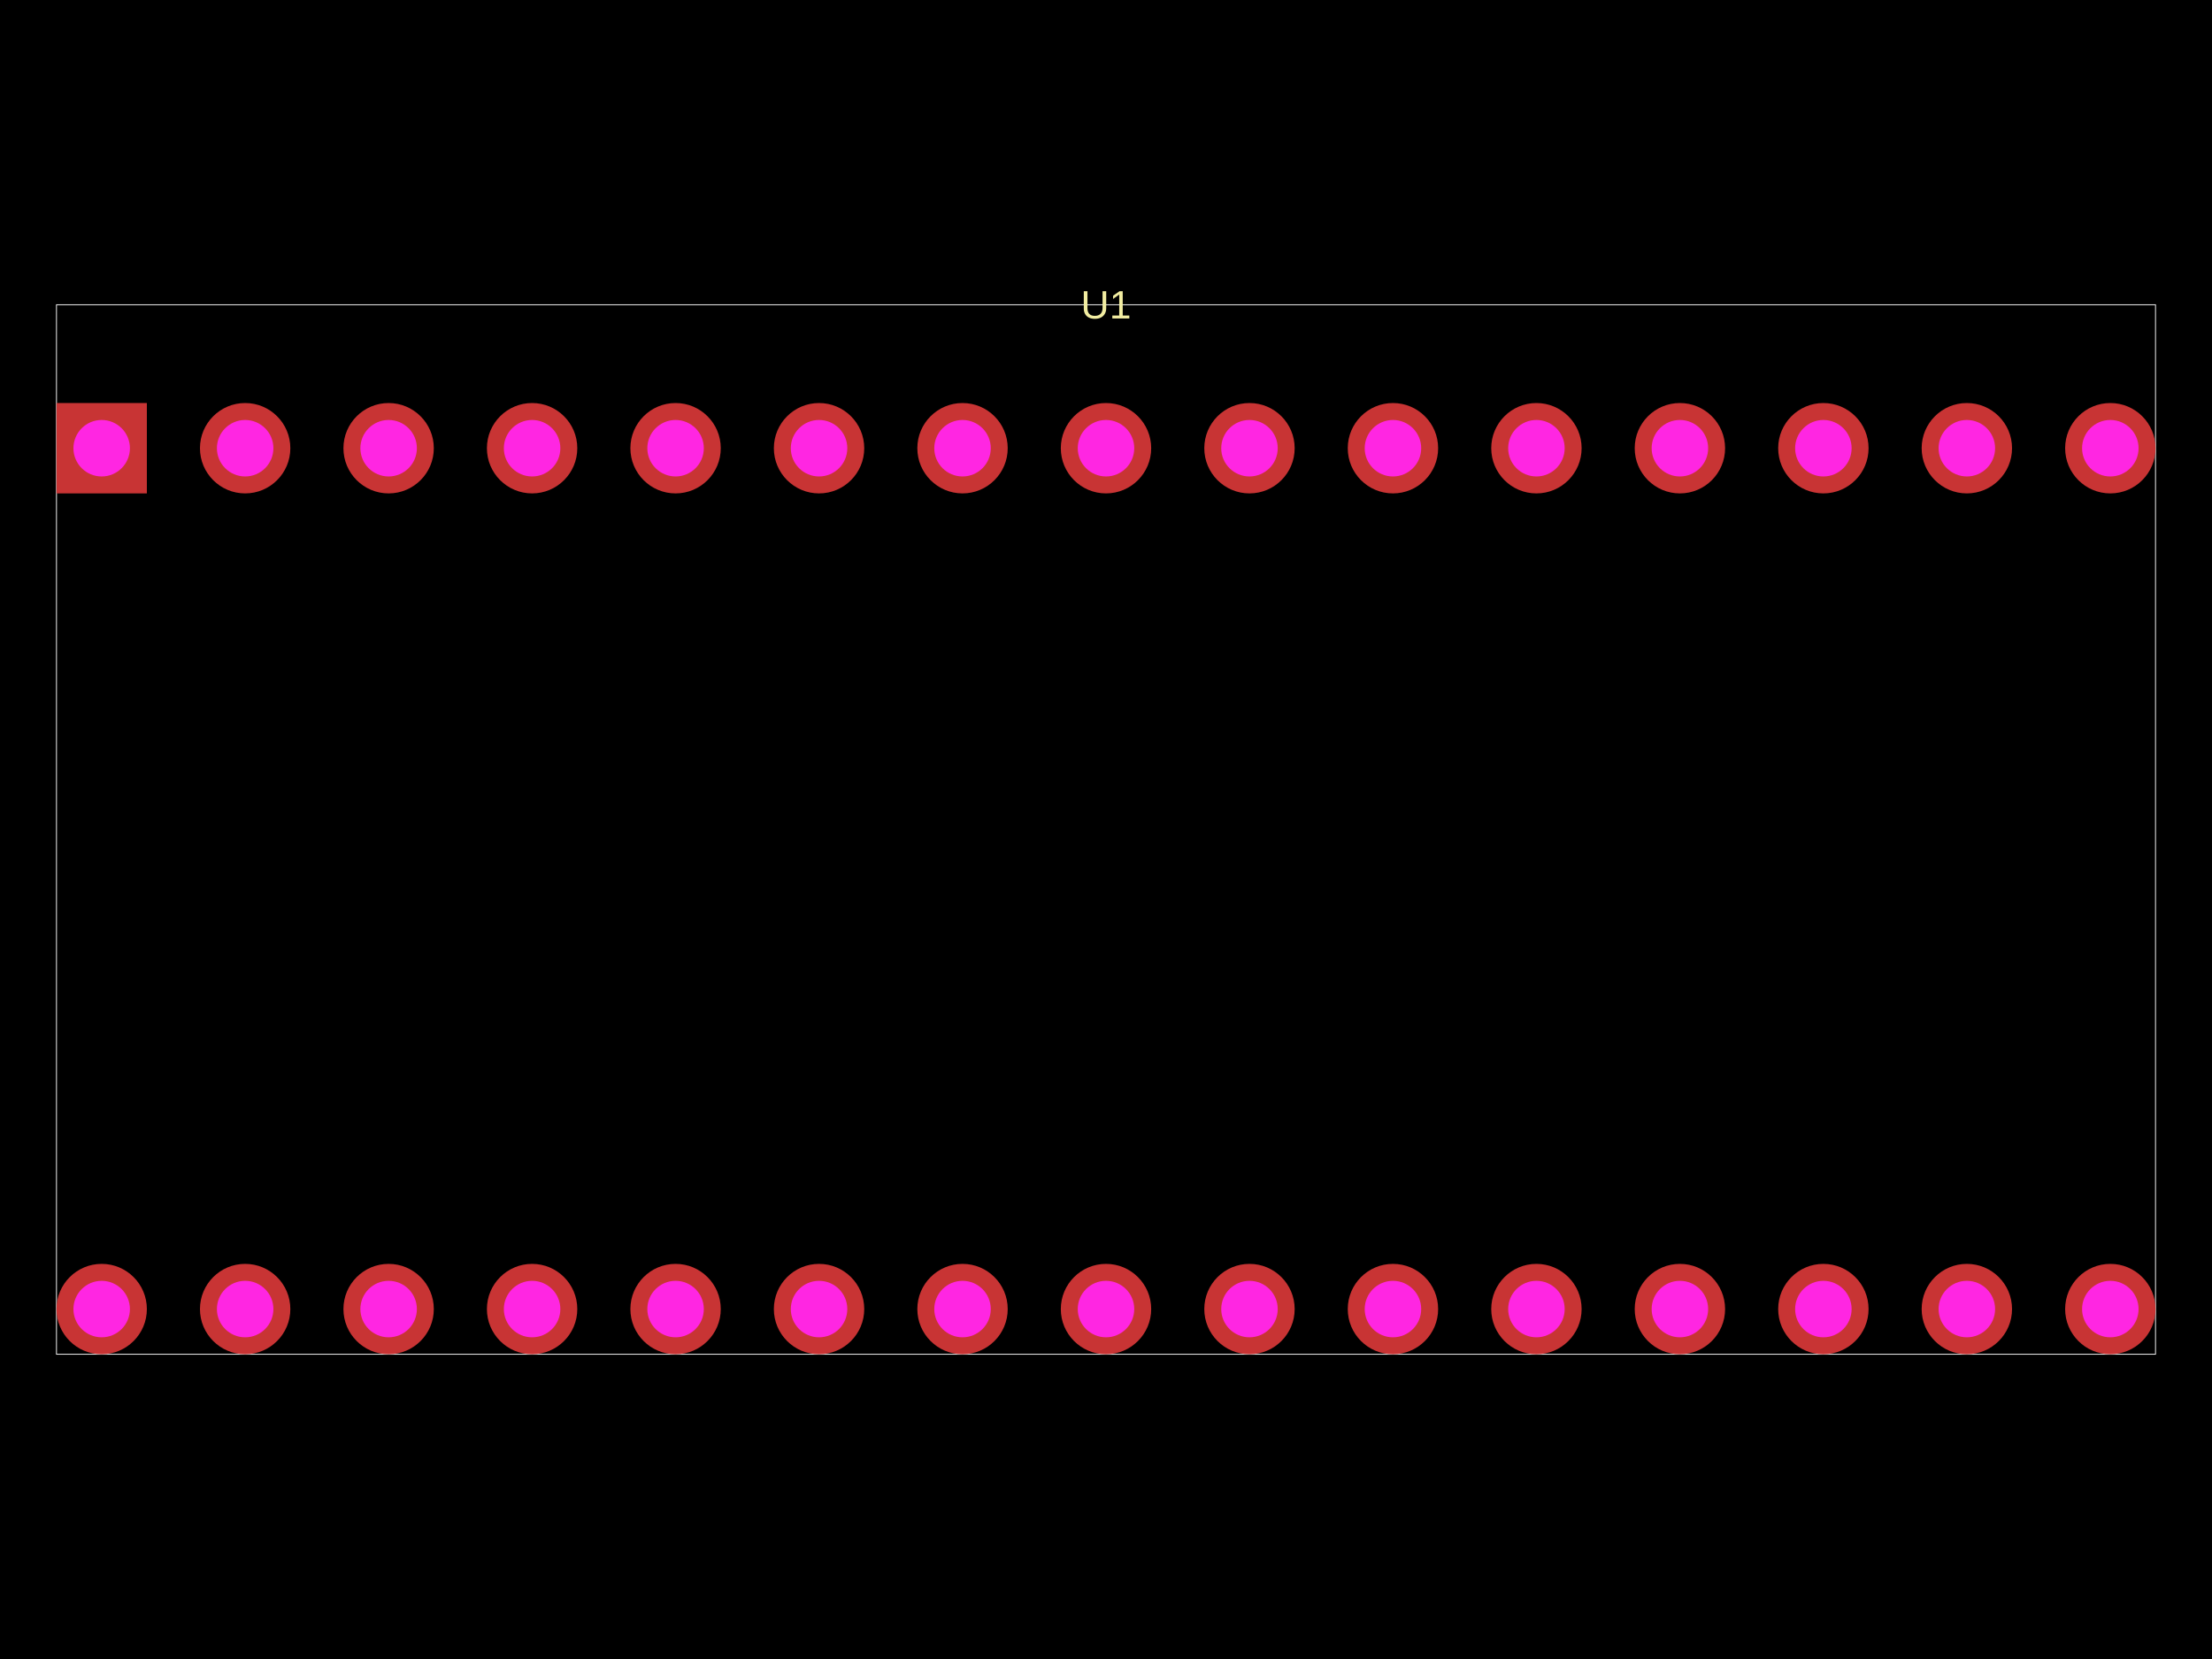
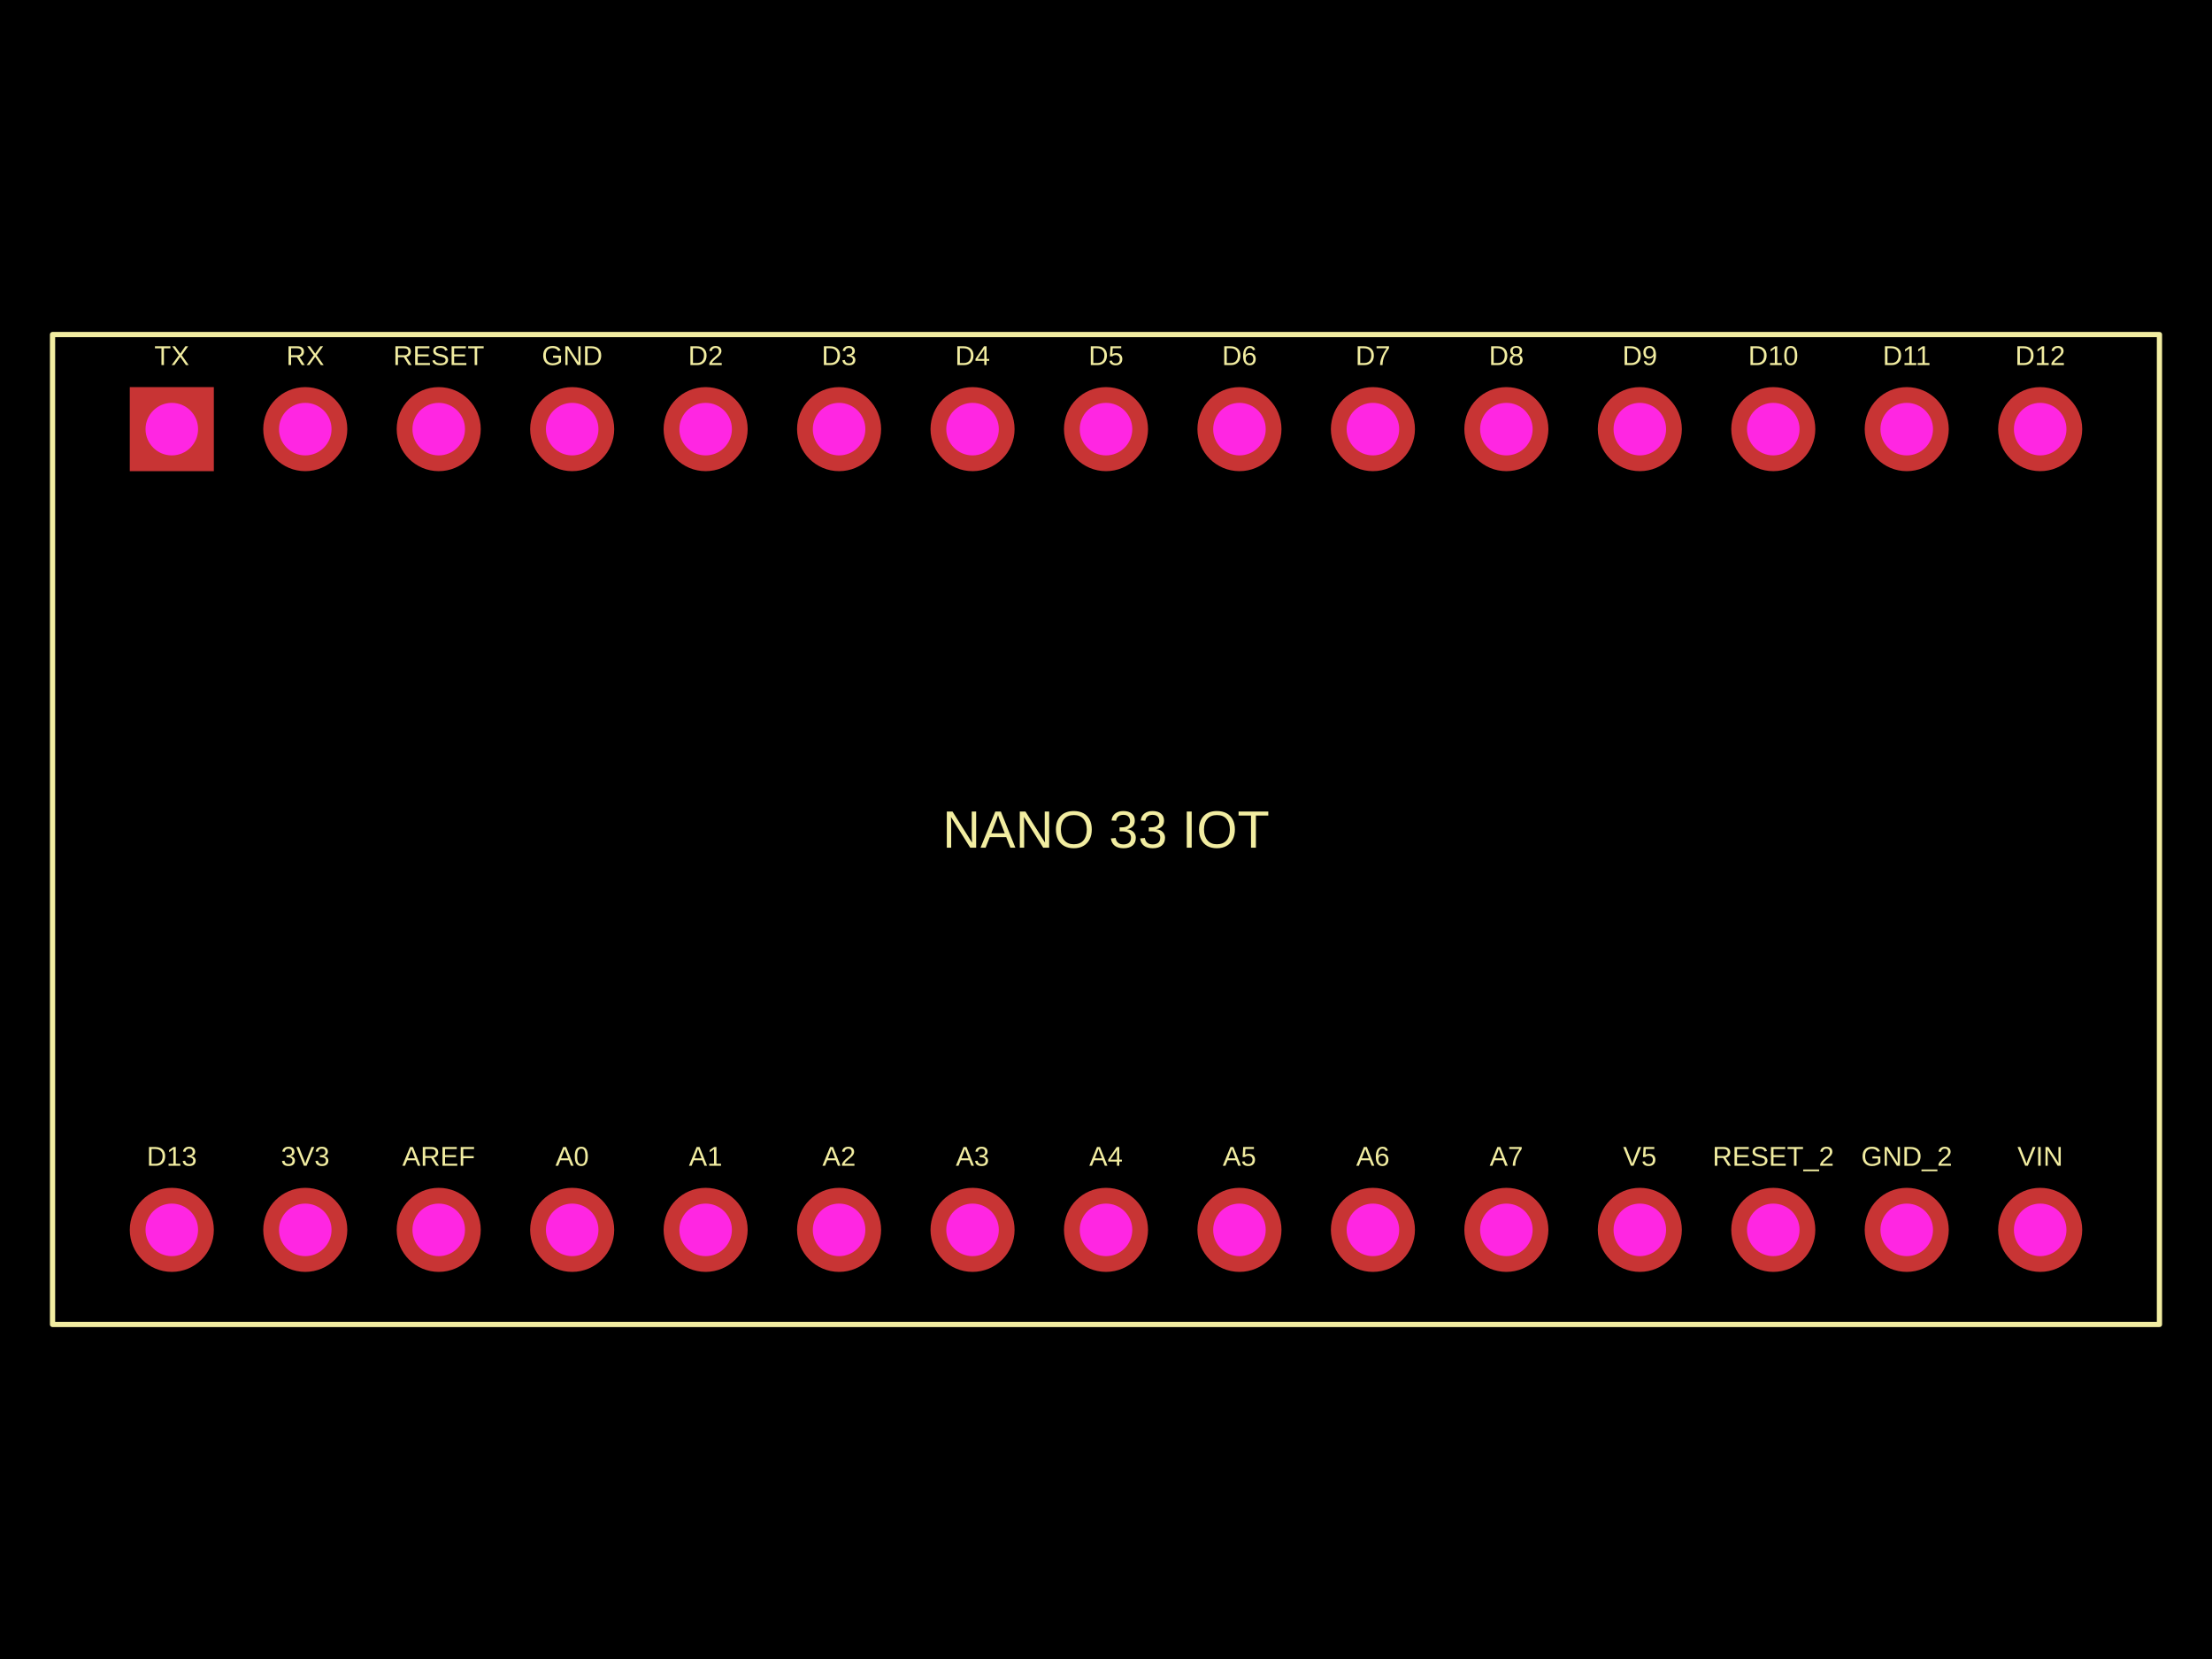
- <svg xmlns="http://www.w3.org/2000/svg" width="800" height="600" data-software-used-string="@tscircuit/core@0.0.1565">
+ <svg xmlns="http://www.w3.org/2000/svg" width="800" height="600" data-software-used-string="@tscircuit/core@0.0.1580">
  <style />
  <rect class="boundary" x="0" y="0" fill="#000" width="800" height="600" data-type="pcb_background" data-pcb-layer="global" />
-   <rect class="pcb-boundary" fill="none" stroke="#fff" stroke-width="0.3" x="20.429" y="110.215" width="759.142" height="379.571" data-type="pcb_boundary" data-pcb-layer="global" />
-   <text x="0" y="0" dx="0" dy="0" fill="#f2eda1" font-family="Arial, sans-serif" font-size="14.3" text-anchor="middle" dominant-baseline="central" transform="matrix(1,0,0,1,400,110.2145)" class="pcb-silkscreen-text pcb-silkscreen-top" data-pcb-silkscreen-text-id="pcb_silkscreen_text_0" stroke="none" data-type="pcb_silkscreen_text" data-pcb-layer="top">U1</text>
+   <rect class="pcb-boundary" fill="none" stroke="#fff" stroke-width="0.3" x="19.002" y="120.998" width="761.995" height="358.005" data-type="pcb_boundary" data-pcb-layer="global" />
+   <text x="0" y="0" dx="0" dy="0" fill="#f2eda1" font-family="Arial, sans-serif" font-size="9.881" text-anchor="middle" dominant-baseline="central" transform="matrix(1,0,0,1,62.13777,128.5986)" class="pcb-silkscreen-text pcb-silkscreen-top" data-pcb-silkscreen-text-id="pcb_silkscreen_text_0" stroke="none" data-type="pcb_silkscreen_text" data-pcb-layer="top">TX</text>
+   <text x="0" y="0" dx="0" dy="0" fill="#f2eda1" font-family="Arial, sans-serif" font-size="9.881" text-anchor="middle" dominant-baseline="central" transform="matrix(1,0,0,1,110.4038,128.5986)" class="pcb-silkscreen-text pcb-silkscreen-top" data-pcb-silkscreen-text-id="pcb_silkscreen_text_1" stroke="none" data-type="pcb_silkscreen_text" data-pcb-layer="top">RX</text>
+   <text x="0" y="0" dx="0" dy="0" fill="#f2eda1" font-family="Arial, sans-serif" font-size="9.881" text-anchor="middle" dominant-baseline="central" transform="matrix(1,0,0,1,158.6698,128.5986)" class="pcb-silkscreen-text pcb-silkscreen-top" data-pcb-silkscreen-text-id="pcb_silkscreen_text_2" stroke="none" data-type="pcb_silkscreen_text" data-pcb-layer="top">RESET</text>
+   <text x="0" y="0" dx="0" dy="0" fill="#f2eda1" font-family="Arial, sans-serif" font-size="9.881" text-anchor="middle" dominant-baseline="central" transform="matrix(1,0,0,1,206.9359,128.5986)" class="pcb-silkscreen-text pcb-silkscreen-top" data-pcb-silkscreen-text-id="pcb_silkscreen_text_3" stroke="none" data-type="pcb_silkscreen_text" data-pcb-layer="top">GND</text>
+   <text x="0" y="0" dx="0" dy="0" fill="#f2eda1" font-family="Arial, sans-serif" font-size="9.881" text-anchor="middle" dominant-baseline="central" transform="matrix(1,0,0,1,255.2019,128.5986)" class="pcb-silkscreen-text pcb-silkscreen-top" data-pcb-silkscreen-text-id="pcb_silkscreen_text_4" stroke="none" data-type="pcb_silkscreen_text" data-pcb-layer="top">D2</text>
+   <text x="0" y="0" dx="0" dy="0" fill="#f2eda1" font-family="Arial, sans-serif" font-size="9.881" text-anchor="middle" dominant-baseline="central" transform="matrix(1,0,0,1,303.4679,128.5986)" class="pcb-silkscreen-text pcb-silkscreen-top" data-pcb-silkscreen-text-id="pcb_silkscreen_text_5" stroke="none" data-type="pcb_silkscreen_text" data-pcb-layer="top">D3</text>
+   <text x="0" y="0" dx="0" dy="0" fill="#f2eda1" font-family="Arial, sans-serif" font-size="9.881" text-anchor="middle" dominant-baseline="central" transform="matrix(1,0,0,1,351.734,128.5986)" class="pcb-silkscreen-text pcb-silkscreen-top" data-pcb-silkscreen-text-id="pcb_silkscreen_text_6" stroke="none" data-type="pcb_silkscreen_text" data-pcb-layer="top">D4</text>
+   <text x="0" y="0" dx="0" dy="0" fill="#f2eda1" font-family="Arial, sans-serif" font-size="9.881" text-anchor="middle" dominant-baseline="central" transform="matrix(1,0,0,1,400,128.5986)" class="pcb-silkscreen-text pcb-silkscreen-top" data-pcb-silkscreen-text-id="pcb_silkscreen_text_7" stroke="none" data-type="pcb_silkscreen_text" data-pcb-layer="top">D5</text>
+   <text x="0" y="0" dx="0" dy="0" fill="#f2eda1" font-family="Arial, sans-serif" font-size="9.881" text-anchor="middle" dominant-baseline="central" transform="matrix(1,0,0,1,448.266,128.5986)" class="pcb-silkscreen-text pcb-silkscreen-top" data-pcb-silkscreen-text-id="pcb_silkscreen_text_8" stroke="none" data-type="pcb_silkscreen_text" data-pcb-layer="top">D6</text>
+   <text x="0" y="0" dx="0" dy="0" fill="#f2eda1" font-family="Arial, sans-serif" font-size="9.881" text-anchor="middle" dominant-baseline="central" transform="matrix(1,0,0,1,496.5321,128.5986)" class="pcb-silkscreen-text pcb-silkscreen-top" data-pcb-silkscreen-text-id="pcb_silkscreen_text_9" stroke="none" data-type="pcb_silkscreen_text" data-pcb-layer="top">D7</text>
+   <text x="0" y="0" dx="0" dy="0" fill="#f2eda1" font-family="Arial, sans-serif" font-size="9.881" text-anchor="middle" dominant-baseline="central" transform="matrix(1,0,0,1,544.7981,128.5986)" class="pcb-silkscreen-text pcb-silkscreen-top" data-pcb-silkscreen-text-id="pcb_silkscreen_text_10" stroke="none" data-type="pcb_silkscreen_text" data-pcb-layer="top">D8</text>
+   <text x="0" y="0" dx="0" dy="0" fill="#f2eda1" font-family="Arial, sans-serif" font-size="9.881" text-anchor="middle" dominant-baseline="central" transform="matrix(1,0,0,1,593.0641,128.5986)" class="pcb-silkscreen-text pcb-silkscreen-top" data-pcb-silkscreen-text-id="pcb_silkscreen_text_11" stroke="none" data-type="pcb_silkscreen_text" data-pcb-layer="top">D9</text>
+   <text x="0" y="0" dx="0" dy="0" fill="#f2eda1" font-family="Arial, sans-serif" font-size="9.881" text-anchor="middle" dominant-baseline="central" transform="matrix(1,0,0,1,641.3302,128.5986)" class="pcb-silkscreen-text pcb-silkscreen-top" data-pcb-silkscreen-text-id="pcb_silkscreen_text_12" stroke="none" data-type="pcb_silkscreen_text" data-pcb-layer="top">D10</text>
+   <text x="0" y="0" dx="0" dy="0" fill="#f2eda1" font-family="Arial, sans-serif" font-size="9.881" text-anchor="middle" dominant-baseline="central" transform="matrix(1,0,0,1,689.5962,128.5986)" class="pcb-silkscreen-text pcb-silkscreen-top" data-pcb-silkscreen-text-id="pcb_silkscreen_text_13" stroke="none" data-type="pcb_silkscreen_text" data-pcb-layer="top">D11</text>
+   <text x="0" y="0" dx="0" dy="0" fill="#f2eda1" font-family="Arial, sans-serif" font-size="9.881" text-anchor="middle" dominant-baseline="central" transform="matrix(1,0,0,1,737.8622,128.5986)" class="pcb-silkscreen-text pcb-silkscreen-top" data-pcb-silkscreen-text-id="pcb_silkscreen_text_14" stroke="none" data-type="pcb_silkscreen_text" data-pcb-layer="top">D12</text>
+   <text x="0" y="0" dx="0" dy="0" fill="#f2eda1" font-family="Arial, sans-serif" font-size="9.881" text-anchor="middle" dominant-baseline="central" transform="matrix(1,0,0,1,62.13777,418.1948)" class="pcb-silkscreen-text pcb-silkscreen-top" data-pcb-silkscreen-text-id="pcb_silkscreen_text_15" stroke="none" data-type="pcb_silkscreen_text" data-pcb-layer="top">D13</text>
+   <text x="0" y="0" dx="0" dy="0" fill="#f2eda1" font-family="Arial, sans-serif" font-size="9.881" text-anchor="middle" dominant-baseline="central" transform="matrix(1,0,0,1,110.4038,418.1948)" class="pcb-silkscreen-text pcb-silkscreen-top" data-pcb-silkscreen-text-id="pcb_silkscreen_text_16" stroke="none" data-type="pcb_silkscreen_text" data-pcb-layer="top">3V3</text>
+   <text x="0" y="0" dx="0" dy="0" fill="#f2eda1" font-family="Arial, sans-serif" font-size="9.881" text-anchor="middle" dominant-baseline="central" transform="matrix(1,0,0,1,158.6698,418.1948)" class="pcb-silkscreen-text pcb-silkscreen-top" data-pcb-silkscreen-text-id="pcb_silkscreen_text_17" stroke="none" data-type="pcb_silkscreen_text" data-pcb-layer="top">AREF</text>
+   <text x="0" y="0" dx="0" dy="0" fill="#f2eda1" font-family="Arial, sans-serif" font-size="9.881" text-anchor="middle" dominant-baseline="central" transform="matrix(1,0,0,1,206.9359,418.1948)" class="pcb-silkscreen-text pcb-silkscreen-top" data-pcb-silkscreen-text-id="pcb_silkscreen_text_18" stroke="none" data-type="pcb_silkscreen_text" data-pcb-layer="top">A0</text>
+   <text x="0" y="0" dx="0" dy="0" fill="#f2eda1" font-family="Arial, sans-serif" font-size="9.881" text-anchor="middle" dominant-baseline="central" transform="matrix(1,0,0,1,255.2019,418.1948)" class="pcb-silkscreen-text pcb-silkscreen-top" data-pcb-silkscreen-text-id="pcb_silkscreen_text_19" stroke="none" data-type="pcb_silkscreen_text" data-pcb-layer="top">A1</text>
+   <text x="0" y="0" dx="0" dy="0" fill="#f2eda1" font-family="Arial, sans-serif" font-size="9.881" text-anchor="middle" dominant-baseline="central" transform="matrix(1,0,0,1,303.4679,418.1948)" class="pcb-silkscreen-text pcb-silkscreen-top" data-pcb-silkscreen-text-id="pcb_silkscreen_text_20" stroke="none" data-type="pcb_silkscreen_text" data-pcb-layer="top">A2</text>
+   <text x="0" y="0" dx="0" dy="0" fill="#f2eda1" font-family="Arial, sans-serif" font-size="9.881" text-anchor="middle" dominant-baseline="central" transform="matrix(1,0,0,1,351.734,418.1948)" class="pcb-silkscreen-text pcb-silkscreen-top" data-pcb-silkscreen-text-id="pcb_silkscreen_text_21" stroke="none" data-type="pcb_silkscreen_text" data-pcb-layer="top">A3</text>
+   <text x="0" y="0" dx="0" dy="0" fill="#f2eda1" font-family="Arial, sans-serif" font-size="9.881" text-anchor="middle" dominant-baseline="central" transform="matrix(1,0,0,1,400,418.1948)" class="pcb-silkscreen-text pcb-silkscreen-top" data-pcb-silkscreen-text-id="pcb_silkscreen_text_22" stroke="none" data-type="pcb_silkscreen_text" data-pcb-layer="top">A4</text>
+   <text x="0" y="0" dx="0" dy="0" fill="#f2eda1" font-family="Arial, sans-serif" font-size="9.881" text-anchor="middle" dominant-baseline="central" transform="matrix(1,0,0,1,448.266,418.1948)" class="pcb-silkscreen-text pcb-silkscreen-top" data-pcb-silkscreen-text-id="pcb_silkscreen_text_23" stroke="none" data-type="pcb_silkscreen_text" data-pcb-layer="top">A5</text>
+   <text x="0" y="0" dx="0" dy="0" fill="#f2eda1" font-family="Arial, sans-serif" font-size="9.881" text-anchor="middle" dominant-baseline="central" transform="matrix(1,0,0,1,496.5321,418.1948)" class="pcb-silkscreen-text pcb-silkscreen-top" data-pcb-silkscreen-text-id="pcb_silkscreen_text_24" stroke="none" data-type="pcb_silkscreen_text" data-pcb-layer="top">A6</text>
+   <text x="0" y="0" dx="0" dy="0" fill="#f2eda1" font-family="Arial, sans-serif" font-size="9.881" text-anchor="middle" dominant-baseline="central" transform="matrix(1,0,0,1,544.7981,418.1948)" class="pcb-silkscreen-text pcb-silkscreen-top" data-pcb-silkscreen-text-id="pcb_silkscreen_text_25" stroke="none" data-type="pcb_silkscreen_text" data-pcb-layer="top">A7</text>
+   <text x="0" y="0" dx="0" dy="0" fill="#f2eda1" font-family="Arial, sans-serif" font-size="9.881" text-anchor="middle" dominant-baseline="central" transform="matrix(1,0,0,1,593.0641,418.1948)" class="pcb-silkscreen-text pcb-silkscreen-top" data-pcb-silkscreen-text-id="pcb_silkscreen_text_26" stroke="none" data-type="pcb_silkscreen_text" data-pcb-layer="top">V5</text>
+   <text x="0" y="0" dx="0" dy="0" fill="#f2eda1" font-family="Arial, sans-serif" font-size="9.881" text-anchor="middle" dominant-baseline="central" transform="matrix(1,0,0,1,641.3302,418.1948)" class="pcb-silkscreen-text pcb-silkscreen-top" data-pcb-silkscreen-text-id="pcb_silkscreen_text_27" stroke="none" data-type="pcb_silkscreen_text" data-pcb-layer="top">RESET_2</text>
+   <text x="0" y="0" dx="0" dy="0" fill="#f2eda1" font-family="Arial, sans-serif" font-size="9.881" text-anchor="middle" dominant-baseline="central" transform="matrix(1,0,0,1,689.5962,418.1948)" class="pcb-silkscreen-text pcb-silkscreen-top" data-pcb-silkscreen-text-id="pcb_silkscreen_text_28" stroke="none" data-type="pcb_silkscreen_text" data-pcb-layer="top">GND_2</text>
+   <text x="0" y="0" dx="0" dy="0" fill="#f2eda1" font-family="Arial, sans-serif" font-size="9.881" text-anchor="middle" dominant-baseline="central" transform="matrix(1,0,0,1,737.8622,418.1948)" class="pcb-silkscreen-text pcb-silkscreen-top" data-pcb-silkscreen-text-id="pcb_silkscreen_text_29" stroke="none" data-type="pcb_silkscreen_text" data-pcb-layer="top">VIN</text>
+   <path class="pcb-silkscreen pcb-silkscreen-top" d="M 19.002 479.002 L 780.998 479.002 L 780.998 120.998 L 19.002 120.998 L 19.002 479.002 Z" fill="none" stroke="#f2eda1" stroke-width="1.9" stroke-linecap="round" stroke-linejoin="round" data-pcb-component-id="pcb_component_0" data-pcb-silkscreen-path-id="pcb_silkscreen_path_0" data-type="pcb_silkscreen_path" data-pcb-layer="top" />
+   <text x="0" y="0" dx="0" dy="0" fill="#f2eda1" font-family="Arial, sans-serif" font-size="19.002" text-anchor="middle" dominant-baseline="central" transform="matrix(1,0,0,1,400,300)" class="pcb-silkscreen-text pcb-silkscreen-top" data-pcb-silkscreen-text-id="pcb_silkscreen_text_30" stroke="none" data-type="pcb_silkscreen_text" data-pcb-layer="top">NANO 33 IOT</text>
  <g data-type="pcb_plated_hole" data-pcb-layer="through" data-pad-name="U1.TX">
-     <rect class="pcb-hole-outer-pad" fill="rgb(200, 52, 52)" x="20.429" y="145.761" width="32.686" height="32.686" data-type="pcb_plated_hole" data-pcb-layer="top" />
-     <circle class="pcb-hole-inner" fill="#FF26E2" cx="36.772" cy="162.104" r="10.215" data-type="pcb_plated_hole_drill" data-pcb-layer="drill" />
+     <rect class="pcb-hole-outer-pad" fill="rgb(200, 52, 52)" x="46.936" y="140" width="30.404" height="30.404" data-type="pcb_plated_hole" data-pcb-layer="top" />
+     <circle class="pcb-hole-inner" fill="#FF26E2" cx="62.138" cy="155.202" r="9.501" data-type="pcb_plated_hole_drill" data-pcb-layer="drill" />
  </g>
  <g data-type="pcb_plated_hole" data-pcb-layer="through" data-pad-name="U1.RX">
-     <circle class="pcb-hole-outer" fill="rgb(200, 52, 52)" cx="88.662" cy="162.104" r="16.343" data-type="pcb_plated_hole" data-pcb-layer="top" />
-     <circle class="pcb-hole-inner" fill="#FF26E2" cx="88.662" cy="162.104" r="10.215" data-type="pcb_plated_hole_drill" data-pcb-layer="drill" />
+     <circle class="pcb-hole-outer" fill="rgb(200, 52, 52)" cx="110.404" cy="155.202" r="15.202" data-type="pcb_plated_hole" data-pcb-layer="top" />
+     <circle class="pcb-hole-inner" fill="#FF26E2" cx="110.404" cy="155.202" r="9.501" data-type="pcb_plated_hole_drill" data-pcb-layer="drill" />
  </g>
  <g data-type="pcb_plated_hole" data-pcb-layer="through" data-pad-name="U1.RESET">
-     <circle class="pcb-hole-outer" fill="rgb(200, 52, 52)" cx="140.552" cy="162.104" r="16.343" data-type="pcb_plated_hole" data-pcb-layer="top" />
-     <circle class="pcb-hole-inner" fill="#FF26E2" cx="140.552" cy="162.104" r="10.215" data-type="pcb_plated_hole_drill" data-pcb-layer="drill" />
+     <circle class="pcb-hole-outer" fill="rgb(200, 52, 52)" cx="158.67" cy="155.202" r="15.202" data-type="pcb_plated_hole" data-pcb-layer="top" />
+     <circle class="pcb-hole-inner" fill="#FF26E2" cx="158.67" cy="155.202" r="9.501" data-type="pcb_plated_hole_drill" data-pcb-layer="drill" />
  </g>
  <g data-type="pcb_plated_hole" data-pcb-layer="through" data-pad-name="U1.GND">
-     <circle class="pcb-hole-outer" fill="rgb(200, 52, 52)" cx="192.441" cy="162.104" r="16.343" data-type="pcb_plated_hole" data-pcb-layer="top" />
-     <circle class="pcb-hole-inner" fill="#FF26E2" cx="192.441" cy="162.104" r="10.215" data-type="pcb_plated_hole_drill" data-pcb-layer="drill" />
+     <circle class="pcb-hole-outer" fill="rgb(200, 52, 52)" cx="206.936" cy="155.202" r="15.202" data-type="pcb_plated_hole" data-pcb-layer="top" />
+     <circle class="pcb-hole-inner" fill="#FF26E2" cx="206.936" cy="155.202" r="9.501" data-type="pcb_plated_hole_drill" data-pcb-layer="drill" />
  </g>
  <g data-type="pcb_plated_hole" data-pcb-layer="through" data-pad-name="U1.D2">
-     <circle class="pcb-hole-outer" fill="rgb(200, 52, 52)" cx="244.331" cy="162.104" r="16.343" data-type="pcb_plated_hole" data-pcb-layer="top" />
-     <circle class="pcb-hole-inner" fill="#FF26E2" cx="244.331" cy="162.104" r="10.215" data-type="pcb_plated_hole_drill" data-pcb-layer="drill" />
+     <circle class="pcb-hole-outer" fill="rgb(200, 52, 52)" cx="255.202" cy="155.202" r="15.202" data-type="pcb_plated_hole" data-pcb-layer="top" />
+     <circle class="pcb-hole-inner" fill="#FF26E2" cx="255.202" cy="155.202" r="9.501" data-type="pcb_plated_hole_drill" data-pcb-layer="drill" />
  </g>
  <g data-type="pcb_plated_hole" data-pcb-layer="through" data-pad-name="U1.D3">
-     <circle class="pcb-hole-outer" fill="rgb(200, 52, 52)" cx="296.221" cy="162.104" r="16.343" data-type="pcb_plated_hole" data-pcb-layer="top" />
-     <circle class="pcb-hole-inner" fill="#FF26E2" cx="296.221" cy="162.104" r="10.215" data-type="pcb_plated_hole_drill" data-pcb-layer="drill" />
+     <circle class="pcb-hole-outer" fill="rgb(200, 52, 52)" cx="303.468" cy="155.202" r="15.202" data-type="pcb_plated_hole" data-pcb-layer="top" />
+     <circle class="pcb-hole-inner" fill="#FF26E2" cx="303.468" cy="155.202" r="9.501" data-type="pcb_plated_hole_drill" data-pcb-layer="drill" />
  </g>
  <g data-type="pcb_plated_hole" data-pcb-layer="through" data-pad-name="U1.D4">
-     <circle class="pcb-hole-outer" fill="rgb(200, 52, 52)" cx="348.11" cy="162.104" r="16.343" data-type="pcb_plated_hole" data-pcb-layer="top" />
-     <circle class="pcb-hole-inner" fill="#FF26E2" cx="348.11" cy="162.104" r="10.215" data-type="pcb_plated_hole_drill" data-pcb-layer="drill" />
+     <circle class="pcb-hole-outer" fill="rgb(200, 52, 52)" cx="351.734" cy="155.202" r="15.202" data-type="pcb_plated_hole" data-pcb-layer="top" />
+     <circle class="pcb-hole-inner" fill="#FF26E2" cx="351.734" cy="155.202" r="9.501" data-type="pcb_plated_hole_drill" data-pcb-layer="drill" />
  </g>
  <g data-type="pcb_plated_hole" data-pcb-layer="through" data-pad-name="U1.D5">
-     <circle class="pcb-hole-outer" fill="rgb(200, 52, 52)" cx="400" cy="162.104" r="16.343" data-type="pcb_plated_hole" data-pcb-layer="top" />
-     <circle class="pcb-hole-inner" fill="#FF26E2" cx="400" cy="162.104" r="10.215" data-type="pcb_plated_hole_drill" data-pcb-layer="drill" />
+     <circle class="pcb-hole-outer" fill="rgb(200, 52, 52)" cx="400" cy="155.202" r="15.202" data-type="pcb_plated_hole" data-pcb-layer="top" />
+     <circle class="pcb-hole-inner" fill="#FF26E2" cx="400" cy="155.202" r="9.501" data-type="pcb_plated_hole_drill" data-pcb-layer="drill" />
  </g>
  <g data-type="pcb_plated_hole" data-pcb-layer="through" data-pad-name="U1.D6">
-     <circle class="pcb-hole-outer" fill="rgb(200, 52, 52)" cx="451.89" cy="162.104" r="16.343" data-type="pcb_plated_hole" data-pcb-layer="top" />
-     <circle class="pcb-hole-inner" fill="#FF26E2" cx="451.89" cy="162.104" r="10.215" data-type="pcb_plated_hole_drill" data-pcb-layer="drill" />
+     <circle class="pcb-hole-outer" fill="rgb(200, 52, 52)" cx="448.266" cy="155.202" r="15.202" data-type="pcb_plated_hole" data-pcb-layer="top" />
+     <circle class="pcb-hole-inner" fill="#FF26E2" cx="448.266" cy="155.202" r="9.501" data-type="pcb_plated_hole_drill" data-pcb-layer="drill" />
  </g>
  <g data-type="pcb_plated_hole" data-pcb-layer="through" data-pad-name="U1.D7">
-     <circle class="pcb-hole-outer" fill="rgb(200, 52, 52)" cx="503.779" cy="162.104" r="16.343" data-type="pcb_plated_hole" data-pcb-layer="top" />
-     <circle class="pcb-hole-inner" fill="#FF26E2" cx="503.779" cy="162.104" r="10.215" data-type="pcb_plated_hole_drill" data-pcb-layer="drill" />
+     <circle class="pcb-hole-outer" fill="rgb(200, 52, 52)" cx="496.532" cy="155.202" r="15.202" data-type="pcb_plated_hole" data-pcb-layer="top" />
+     <circle class="pcb-hole-inner" fill="#FF26E2" cx="496.532" cy="155.202" r="9.501" data-type="pcb_plated_hole_drill" data-pcb-layer="drill" />
  </g>
  <g data-type="pcb_plated_hole" data-pcb-layer="through" data-pad-name="U1.D8">
-     <circle class="pcb-hole-outer" fill="rgb(200, 52, 52)" cx="555.669" cy="162.104" r="16.343" data-type="pcb_plated_hole" data-pcb-layer="top" />
-     <circle class="pcb-hole-inner" fill="#FF26E2" cx="555.669" cy="162.104" r="10.215" data-type="pcb_plated_hole_drill" data-pcb-layer="drill" />
+     <circle class="pcb-hole-outer" fill="rgb(200, 52, 52)" cx="544.798" cy="155.202" r="15.202" data-type="pcb_plated_hole" data-pcb-layer="top" />
+     <circle class="pcb-hole-inner" fill="#FF26E2" cx="544.798" cy="155.202" r="9.501" data-type="pcb_plated_hole_drill" data-pcb-layer="drill" />
  </g>
  <g data-type="pcb_plated_hole" data-pcb-layer="through" data-pad-name="U1.D9">
-     <circle class="pcb-hole-outer" fill="rgb(200, 52, 52)" cx="607.559" cy="162.104" r="16.343" data-type="pcb_plated_hole" data-pcb-layer="top" />
-     <circle class="pcb-hole-inner" fill="#FF26E2" cx="607.559" cy="162.104" r="10.215" data-type="pcb_plated_hole_drill" data-pcb-layer="drill" />
+     <circle class="pcb-hole-outer" fill="rgb(200, 52, 52)" cx="593.064" cy="155.202" r="15.202" data-type="pcb_plated_hole" data-pcb-layer="top" />
+     <circle class="pcb-hole-inner" fill="#FF26E2" cx="593.064" cy="155.202" r="9.501" data-type="pcb_plated_hole_drill" data-pcb-layer="drill" />
  </g>
  <g data-type="pcb_plated_hole" data-pcb-layer="through" data-pad-name="U1.D10">
-     <circle class="pcb-hole-outer" fill="rgb(200, 52, 52)" cx="659.448" cy="162.104" r="16.343" data-type="pcb_plated_hole" data-pcb-layer="top" />
-     <circle class="pcb-hole-inner" fill="#FF26E2" cx="659.448" cy="162.104" r="10.215" data-type="pcb_plated_hole_drill" data-pcb-layer="drill" />
+     <circle class="pcb-hole-outer" fill="rgb(200, 52, 52)" cx="641.33" cy="155.202" r="15.202" data-type="pcb_plated_hole" data-pcb-layer="top" />
+     <circle class="pcb-hole-inner" fill="#FF26E2" cx="641.33" cy="155.202" r="9.501" data-type="pcb_plated_hole_drill" data-pcb-layer="drill" />
  </g>
  <g data-type="pcb_plated_hole" data-pcb-layer="through" data-pad-name="U1.D11">
-     <circle class="pcb-hole-outer" fill="rgb(200, 52, 52)" cx="711.338" cy="162.104" r="16.343" data-type="pcb_plated_hole" data-pcb-layer="top" />
-     <circle class="pcb-hole-inner" fill="#FF26E2" cx="711.338" cy="162.104" r="10.215" data-type="pcb_plated_hole_drill" data-pcb-layer="drill" />
+     <circle class="pcb-hole-outer" fill="rgb(200, 52, 52)" cx="689.596" cy="155.202" r="15.202" data-type="pcb_plated_hole" data-pcb-layer="top" />
+     <circle class="pcb-hole-inner" fill="#FF26E2" cx="689.596" cy="155.202" r="9.501" data-type="pcb_plated_hole_drill" data-pcb-layer="drill" />
  </g>
  <g data-type="pcb_plated_hole" data-pcb-layer="through" data-pad-name="U1.D12">
-     <circle class="pcb-hole-outer" fill="rgb(200, 52, 52)" cx="763.228" cy="162.104" r="16.343" data-type="pcb_plated_hole" data-pcb-layer="top" />
-     <circle class="pcb-hole-inner" fill="#FF26E2" cx="763.228" cy="162.104" r="10.215" data-type="pcb_plated_hole_drill" data-pcb-layer="drill" />
+     <circle class="pcb-hole-outer" fill="rgb(200, 52, 52)" cx="737.862" cy="155.202" r="15.202" data-type="pcb_plated_hole" data-pcb-layer="top" />
+     <circle class="pcb-hole-inner" fill="#FF26E2" cx="737.862" cy="155.202" r="9.501" data-type="pcb_plated_hole_drill" data-pcb-layer="drill" />
  </g>
  <g data-type="pcb_plated_hole" data-pcb-layer="through" data-pad-name="U1.D13">
-     <circle class="pcb-hole-outer" fill="rgb(200, 52, 52)" cx="36.772" cy="473.442" r="16.343" data-type="pcb_plated_hole" data-pcb-layer="top" />
-     <circle class="pcb-hole-inner" fill="#FF26E2" cx="36.772" cy="473.442" r="10.215" data-type="pcb_plated_hole_drill" data-pcb-layer="drill" />
+     <circle class="pcb-hole-outer" fill="rgb(200, 52, 52)" cx="62.138" cy="444.798" r="15.202" data-type="pcb_plated_hole" data-pcb-layer="top" />
+     <circle class="pcb-hole-inner" fill="#FF26E2" cx="62.138" cy="444.798" r="9.501" data-type="pcb_plated_hole_drill" data-pcb-layer="drill" />
  </g>
  <g data-type="pcb_plated_hole" data-pcb-layer="through" data-pad-name="U1.3V3">
-     <circle class="pcb-hole-outer" fill="rgb(200, 52, 52)" cx="88.662" cy="473.442" r="16.343" data-type="pcb_plated_hole" data-pcb-layer="top" />
-     <circle class="pcb-hole-inner" fill="#FF26E2" cx="88.662" cy="473.442" r="10.215" data-type="pcb_plated_hole_drill" data-pcb-layer="drill" />
+     <circle class="pcb-hole-outer" fill="rgb(200, 52, 52)" cx="110.404" cy="444.798" r="15.202" data-type="pcb_plated_hole" data-pcb-layer="top" />
+     <circle class="pcb-hole-inner" fill="#FF26E2" cx="110.404" cy="444.798" r="9.501" data-type="pcb_plated_hole_drill" data-pcb-layer="drill" />
  </g>
  <g data-type="pcb_plated_hole" data-pcb-layer="through" data-pad-name="U1.AREF">
-     <circle class="pcb-hole-outer" fill="rgb(200, 52, 52)" cx="140.552" cy="473.442" r="16.343" data-type="pcb_plated_hole" data-pcb-layer="top" />
-     <circle class="pcb-hole-inner" fill="#FF26E2" cx="140.552" cy="473.442" r="10.215" data-type="pcb_plated_hole_drill" data-pcb-layer="drill" />
+     <circle class="pcb-hole-outer" fill="rgb(200, 52, 52)" cx="158.67" cy="444.798" r="15.202" data-type="pcb_plated_hole" data-pcb-layer="top" />
+     <circle class="pcb-hole-inner" fill="#FF26E2" cx="158.67" cy="444.798" r="9.501" data-type="pcb_plated_hole_drill" data-pcb-layer="drill" />
  </g>
  <g data-type="pcb_plated_hole" data-pcb-layer="through" data-pad-name="U1.A0">
-     <circle class="pcb-hole-outer" fill="rgb(200, 52, 52)" cx="192.441" cy="473.442" r="16.343" data-type="pcb_plated_hole" data-pcb-layer="top" />
-     <circle class="pcb-hole-inner" fill="#FF26E2" cx="192.441" cy="473.442" r="10.215" data-type="pcb_plated_hole_drill" data-pcb-layer="drill" />
+     <circle class="pcb-hole-outer" fill="rgb(200, 52, 52)" cx="206.936" cy="444.798" r="15.202" data-type="pcb_plated_hole" data-pcb-layer="top" />
+     <circle class="pcb-hole-inner" fill="#FF26E2" cx="206.936" cy="444.798" r="9.501" data-type="pcb_plated_hole_drill" data-pcb-layer="drill" />
  </g>
  <g data-type="pcb_plated_hole" data-pcb-layer="through" data-pad-name="U1.A1">
-     <circle class="pcb-hole-outer" fill="rgb(200, 52, 52)" cx="244.331" cy="473.442" r="16.343" data-type="pcb_plated_hole" data-pcb-layer="top" />
-     <circle class="pcb-hole-inner" fill="#FF26E2" cx="244.331" cy="473.442" r="10.215" data-type="pcb_plated_hole_drill" data-pcb-layer="drill" />
+     <circle class="pcb-hole-outer" fill="rgb(200, 52, 52)" cx="255.202" cy="444.798" r="15.202" data-type="pcb_plated_hole" data-pcb-layer="top" />
+     <circle class="pcb-hole-inner" fill="#FF26E2" cx="255.202" cy="444.798" r="9.501" data-type="pcb_plated_hole_drill" data-pcb-layer="drill" />
  </g>
  <g data-type="pcb_plated_hole" data-pcb-layer="through" data-pad-name="U1.A2">
-     <circle class="pcb-hole-outer" fill="rgb(200, 52, 52)" cx="296.221" cy="473.442" r="16.343" data-type="pcb_plated_hole" data-pcb-layer="top" />
-     <circle class="pcb-hole-inner" fill="#FF26E2" cx="296.221" cy="473.442" r="10.215" data-type="pcb_plated_hole_drill" data-pcb-layer="drill" />
+     <circle class="pcb-hole-outer" fill="rgb(200, 52, 52)" cx="303.468" cy="444.798" r="15.202" data-type="pcb_plated_hole" data-pcb-layer="top" />
+     <circle class="pcb-hole-inner" fill="#FF26E2" cx="303.468" cy="444.798" r="9.501" data-type="pcb_plated_hole_drill" data-pcb-layer="drill" />
  </g>
  <g data-type="pcb_plated_hole" data-pcb-layer="through" data-pad-name="U1.A3">
-     <circle class="pcb-hole-outer" fill="rgb(200, 52, 52)" cx="348.11" cy="473.442" r="16.343" data-type="pcb_plated_hole" data-pcb-layer="top" />
-     <circle class="pcb-hole-inner" fill="#FF26E2" cx="348.11" cy="473.442" r="10.215" data-type="pcb_plated_hole_drill" data-pcb-layer="drill" />
+     <circle class="pcb-hole-outer" fill="rgb(200, 52, 52)" cx="351.734" cy="444.798" r="15.202" data-type="pcb_plated_hole" data-pcb-layer="top" />
+     <circle class="pcb-hole-inner" fill="#FF26E2" cx="351.734" cy="444.798" r="9.501" data-type="pcb_plated_hole_drill" data-pcb-layer="drill" />
  </g>
  <g data-type="pcb_plated_hole" data-pcb-layer="through" data-pad-name="U1.A4">
-     <circle class="pcb-hole-outer" fill="rgb(200, 52, 52)" cx="400" cy="473.442" r="16.343" data-type="pcb_plated_hole" data-pcb-layer="top" />
-     <circle class="pcb-hole-inner" fill="#FF26E2" cx="400" cy="473.442" r="10.215" data-type="pcb_plated_hole_drill" data-pcb-layer="drill" />
+     <circle class="pcb-hole-outer" fill="rgb(200, 52, 52)" cx="400" cy="444.798" r="15.202" data-type="pcb_plated_hole" data-pcb-layer="top" />
+     <circle class="pcb-hole-inner" fill="#FF26E2" cx="400" cy="444.798" r="9.501" data-type="pcb_plated_hole_drill" data-pcb-layer="drill" />
  </g>
  <g data-type="pcb_plated_hole" data-pcb-layer="through" data-pad-name="U1.A5">
-     <circle class="pcb-hole-outer" fill="rgb(200, 52, 52)" cx="451.89" cy="473.442" r="16.343" data-type="pcb_plated_hole" data-pcb-layer="top" />
-     <circle class="pcb-hole-inner" fill="#FF26E2" cx="451.89" cy="473.442" r="10.215" data-type="pcb_plated_hole_drill" data-pcb-layer="drill" />
+     <circle class="pcb-hole-outer" fill="rgb(200, 52, 52)" cx="448.266" cy="444.798" r="15.202" data-type="pcb_plated_hole" data-pcb-layer="top" />
+     <circle class="pcb-hole-inner" fill="#FF26E2" cx="448.266" cy="444.798" r="9.501" data-type="pcb_plated_hole_drill" data-pcb-layer="drill" />
  </g>
  <g data-type="pcb_plated_hole" data-pcb-layer="through" data-pad-name="U1.A6">
-     <circle class="pcb-hole-outer" fill="rgb(200, 52, 52)" cx="503.779" cy="473.442" r="16.343" data-type="pcb_plated_hole" data-pcb-layer="top" />
-     <circle class="pcb-hole-inner" fill="#FF26E2" cx="503.779" cy="473.442" r="10.215" data-type="pcb_plated_hole_drill" data-pcb-layer="drill" />
+     <circle class="pcb-hole-outer" fill="rgb(200, 52, 52)" cx="496.532" cy="444.798" r="15.202" data-type="pcb_plated_hole" data-pcb-layer="top" />
+     <circle class="pcb-hole-inner" fill="#FF26E2" cx="496.532" cy="444.798" r="9.501" data-type="pcb_plated_hole_drill" data-pcb-layer="drill" />
  </g>
  <g data-type="pcb_plated_hole" data-pcb-layer="through" data-pad-name="U1.A7">
-     <circle class="pcb-hole-outer" fill="rgb(200, 52, 52)" cx="555.669" cy="473.442" r="16.343" data-type="pcb_plated_hole" data-pcb-layer="top" />
-     <circle class="pcb-hole-inner" fill="#FF26E2" cx="555.669" cy="473.442" r="10.215" data-type="pcb_plated_hole_drill" data-pcb-layer="drill" />
+     <circle class="pcb-hole-outer" fill="rgb(200, 52, 52)" cx="544.798" cy="444.798" r="15.202" data-type="pcb_plated_hole" data-pcb-layer="top" />
+     <circle class="pcb-hole-inner" fill="#FF26E2" cx="544.798" cy="444.798" r="9.501" data-type="pcb_plated_hole_drill" data-pcb-layer="drill" />
  </g>
  <g data-type="pcb_plated_hole" data-pcb-layer="through" data-pad-name="U1.V5">
-     <circle class="pcb-hole-outer" fill="rgb(200, 52, 52)" cx="607.559" cy="473.442" r="16.343" data-type="pcb_plated_hole" data-pcb-layer="top" />
-     <circle class="pcb-hole-inner" fill="#FF26E2" cx="607.559" cy="473.442" r="10.215" data-type="pcb_plated_hole_drill" data-pcb-layer="drill" />
+     <circle class="pcb-hole-outer" fill="rgb(200, 52, 52)" cx="593.064" cy="444.798" r="15.202" data-type="pcb_plated_hole" data-pcb-layer="top" />
+     <circle class="pcb-hole-inner" fill="#FF26E2" cx="593.064" cy="444.798" r="9.501" data-type="pcb_plated_hole_drill" data-pcb-layer="drill" />
  </g>
  <g data-type="pcb_plated_hole" data-pcb-layer="through" data-pad-name="U1.RESET_2">
-     <circle class="pcb-hole-outer" fill="rgb(200, 52, 52)" cx="659.448" cy="473.442" r="16.343" data-type="pcb_plated_hole" data-pcb-layer="top" />
-     <circle class="pcb-hole-inner" fill="#FF26E2" cx="659.448" cy="473.442" r="10.215" data-type="pcb_plated_hole_drill" data-pcb-layer="drill" />
+     <circle class="pcb-hole-outer" fill="rgb(200, 52, 52)" cx="641.33" cy="444.798" r="15.202" data-type="pcb_plated_hole" data-pcb-layer="top" />
+     <circle class="pcb-hole-inner" fill="#FF26E2" cx="641.33" cy="444.798" r="9.501" data-type="pcb_plated_hole_drill" data-pcb-layer="drill" />
  </g>
  <g data-type="pcb_plated_hole" data-pcb-layer="through" data-pad-name="U1.GND_2">
-     <circle class="pcb-hole-outer" fill="rgb(200, 52, 52)" cx="711.338" cy="473.442" r="16.343" data-type="pcb_plated_hole" data-pcb-layer="top" />
-     <circle class="pcb-hole-inner" fill="#FF26E2" cx="711.338" cy="473.442" r="10.215" data-type="pcb_plated_hole_drill" data-pcb-layer="drill" />
+     <circle class="pcb-hole-outer" fill="rgb(200, 52, 52)" cx="689.596" cy="444.798" r="15.202" data-type="pcb_plated_hole" data-pcb-layer="top" />
+     <circle class="pcb-hole-inner" fill="#FF26E2" cx="689.596" cy="444.798" r="9.501" data-type="pcb_plated_hole_drill" data-pcb-layer="drill" />
  </g>
  <g data-type="pcb_plated_hole" data-pcb-layer="through" data-pad-name="U1.VIN">
-     <circle class="pcb-hole-outer" fill="rgb(200, 52, 52)" cx="763.228" cy="473.442" r="16.343" data-type="pcb_plated_hole" data-pcb-layer="top" />
-     <circle class="pcb-hole-inner" fill="#FF26E2" cx="763.228" cy="473.442" r="10.215" data-type="pcb_plated_hole_drill" data-pcb-layer="drill" />
+     <circle class="pcb-hole-outer" fill="rgb(200, 52, 52)" cx="737.862" cy="444.798" r="15.202" data-type="pcb_plated_hole" data-pcb-layer="top" />
+     <circle class="pcb-hole-inner" fill="#FF26E2" cx="737.862" cy="444.798" r="9.501" data-type="pcb_plated_hole_drill" data-pcb-layer="drill" />
  </g>
</svg>
